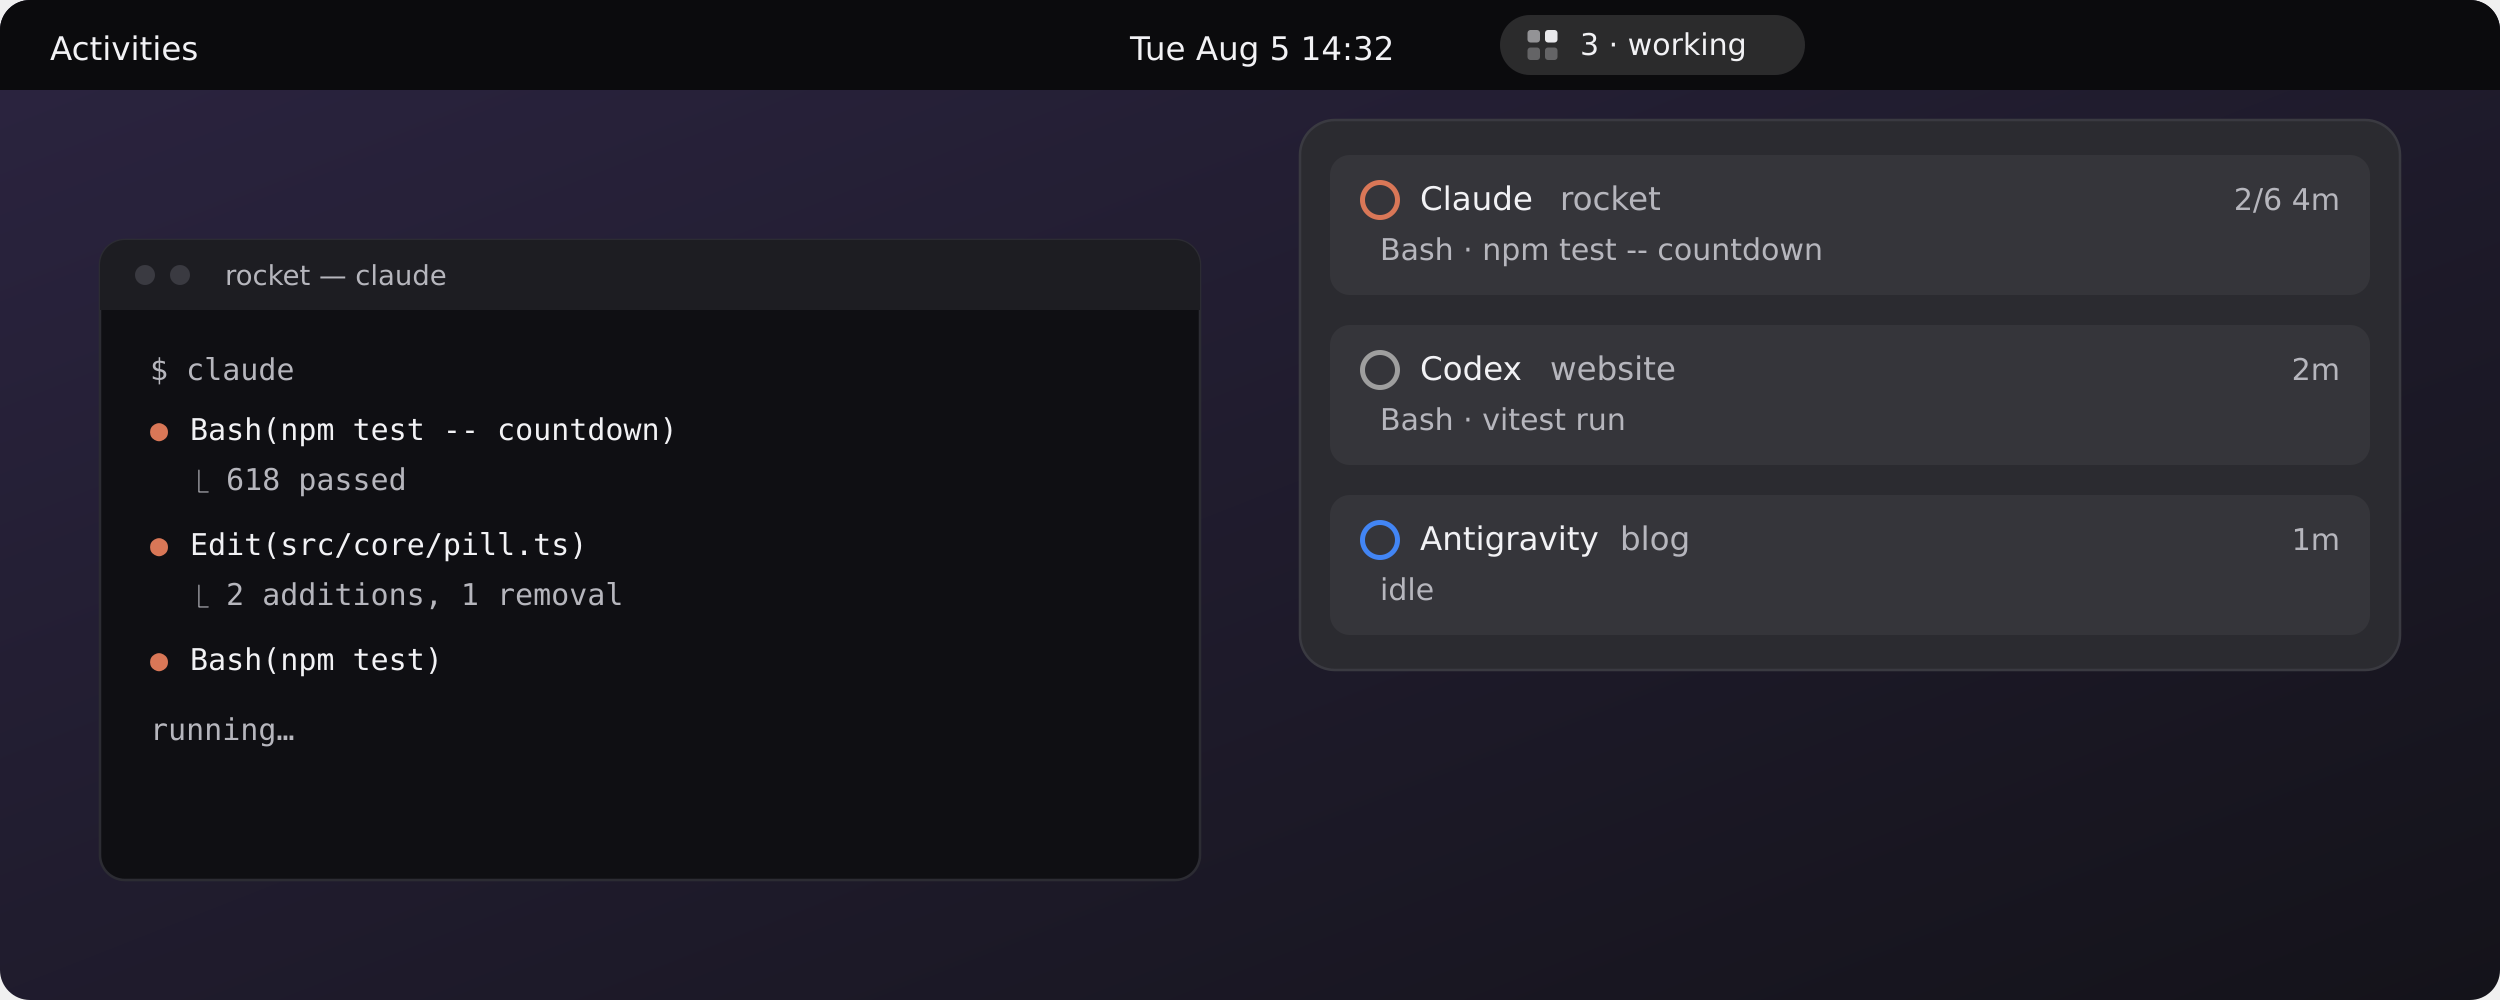
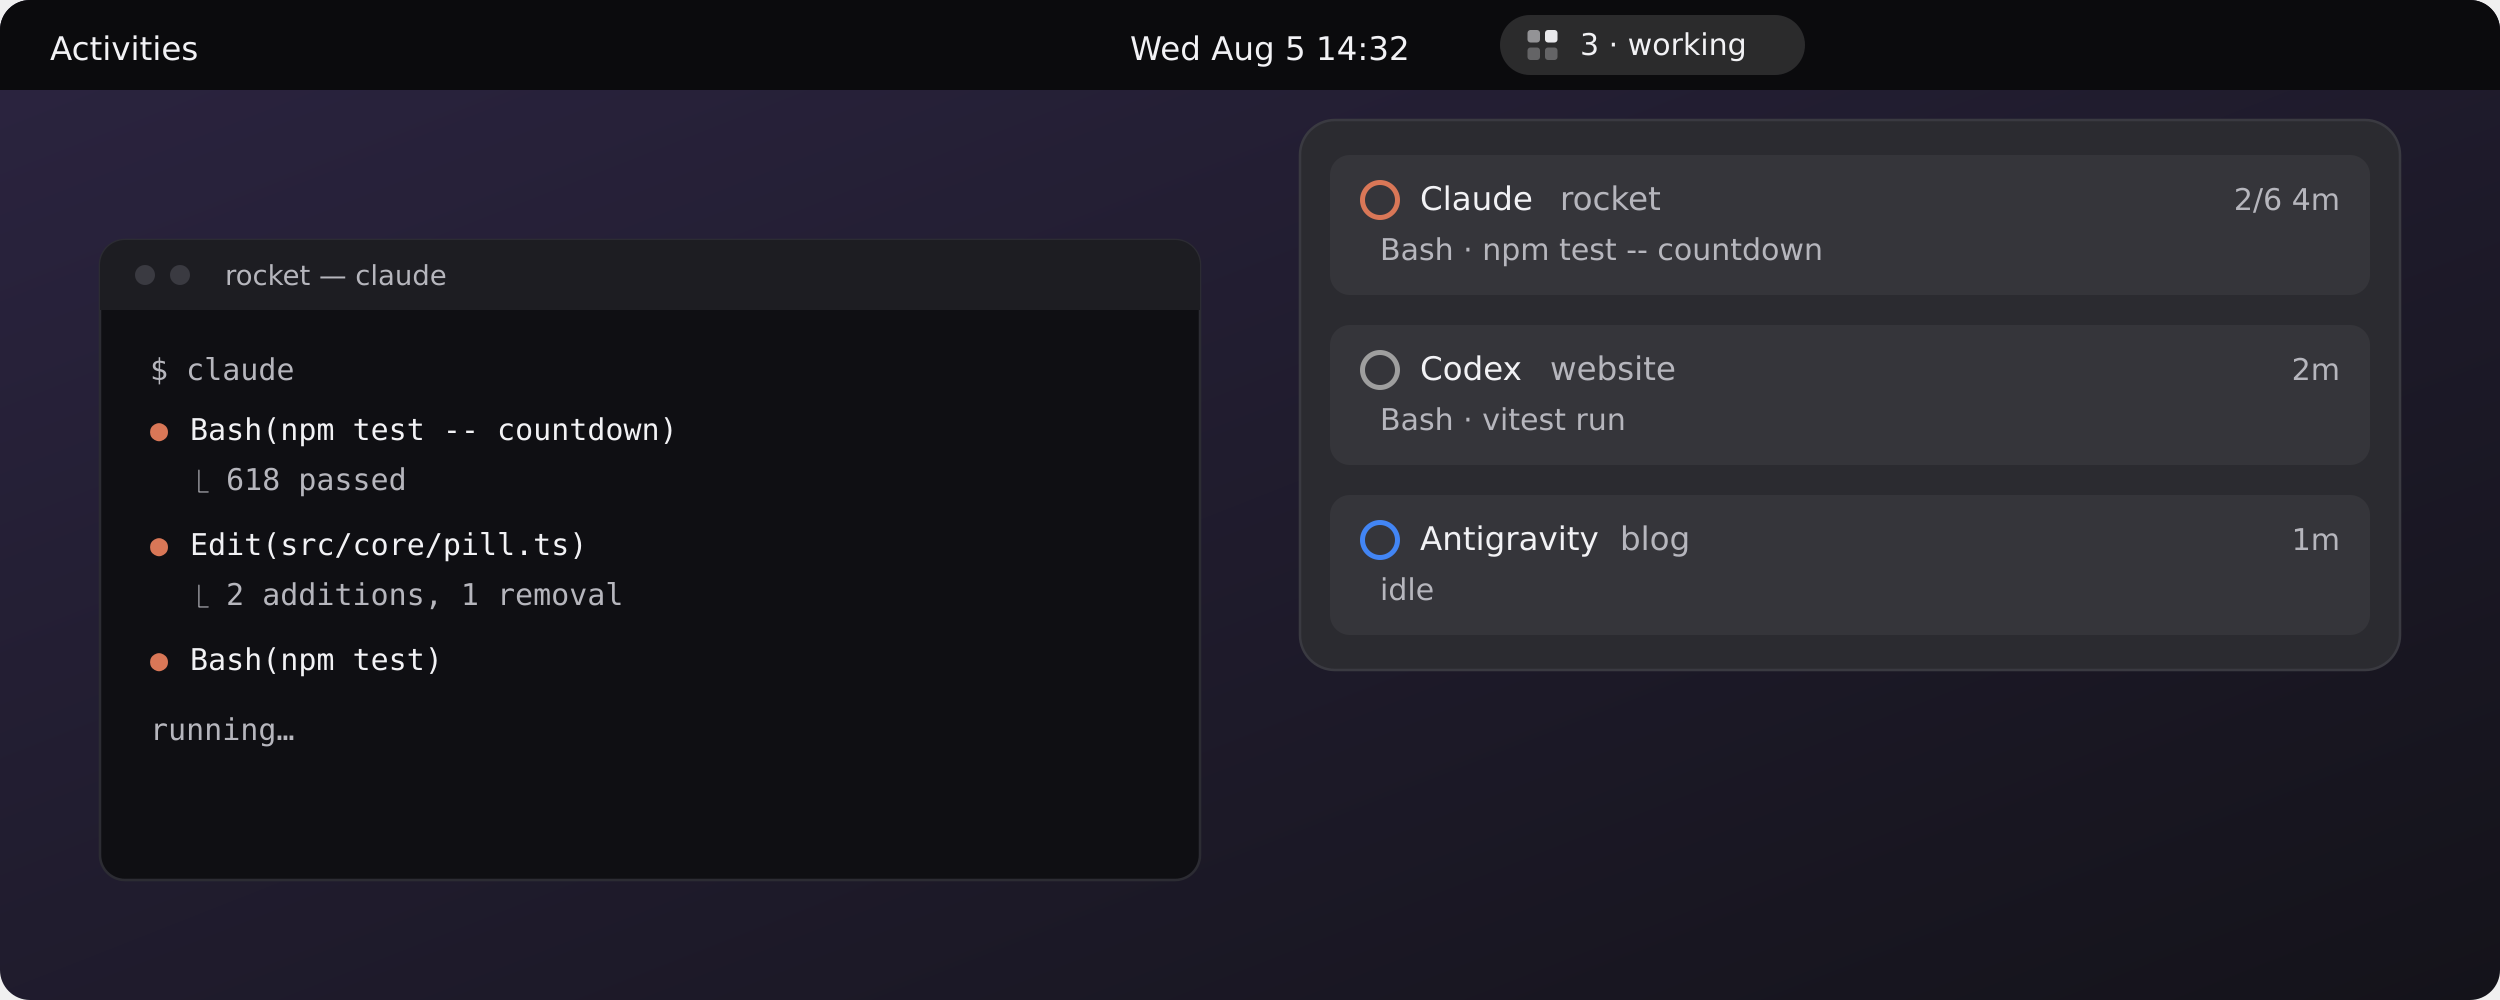
<svg xmlns="http://www.w3.org/2000/svg" viewBox="0 0 1000 400" width="1000" height="400" role="img">
  <defs>
    <linearGradient id="wall" x1="0" y1="0" x2="1" y2="1">
      <stop offset="0" stop-color="#2b2440" />
      <stop offset="1" stop-color="#14131a" />
    </linearGradient>
    <style>
      .ui { font-family: Cantarell, "DejaVu Sans", "Segoe UI", sans-serif; }
      .mono { font-family: ui-monospace, "DejaVu Sans Mono", "Courier New", monospace; }
      .dim { fill: #b6b6bd; }
      .bright { fill: #f2f2f5; }
    </style>
  </defs>
  <rect width="1000" height="400" rx="12" fill="url(#wall)" />
  <path d="M0 12a12 12 0 0 1 12-12h976a12 12 0 0 1 12 12v24H0z" fill="#0b0b0d" />
  <text class="ui bright" x="20" y="24" font-size="13">Activities</text>
-   <text class="ui bright" x="452" y="24" font-size="13">Tue Aug 5  14:32</text>
+   <text class="ui bright" x="452" y="24" font-size="13">Wed Aug 5  14:32</text>
  <rect x="600" y="6" width="122" height="24" rx="12" fill="#ffffff" fill-opacity="0.13" />
  <rect x="611" y="12" width="5" height="5" rx="1.2" fill="#e9e9ec" fill-opacity="0.55" />
  <rect x="618" y="12" width="5" height="5" rx="1.2" fill="#e9e9ec" />
  <rect x="611" y="19" width="5" height="5" rx="1.2" fill="#e9e9ec" fill-opacity="0.3" />
  <rect x="618" y="19" width="5" height="5" rx="1.2" fill="#e9e9ec" fill-opacity="0.3" />
  <text class="ui bright" x="632" y="22" font-size="12">3 · working</text>
  <rect x="40" y="96" width="440" height="256" rx="10" fill="#0f0f13" stroke="#2c2c33" />
  <path d="M40 106a10 10 0 0 1 10-10h420a10 10 0 0 1 10 10v18H40z" fill="#1d1d22" />
  <circle cx="58" cy="110" r="4" fill="#3a3a41" />
  <circle cx="72" cy="110" r="4" fill="#3a3a41" />
  <text class="ui dim" x="90" y="114" font-size="11">rocket — claude</text>
  <text class="mono dim" x="60" y="152" font-size="12">$ claude</text>
  <text class="mono" x="60" y="176" font-size="12" fill="#d97757">●</text>
  <text class="mono bright" x="76" y="176" font-size="12">Bash(npm test -- countdown)</text>
  <text class="mono dim" x="76" y="196" font-size="12">⎿  618 passed</text>
  <text class="mono" x="60" y="222" font-size="12" fill="#d97757">●</text>
  <text class="mono bright" x="76" y="222" font-size="12">Edit(src/core/pill.ts)</text>
  <text class="mono dim" x="76" y="242" font-size="12">⎿  2 additions, 1 removal</text>
  <text class="mono" x="60" y="268" font-size="12" fill="#d97757">●</text>
  <text class="mono bright" x="76" y="268" font-size="12">Bash(npm test)</text>
  <text class="mono dim" x="60" y="296" font-size="12">  running…</text>
  <rect x="520" y="48" width="440" height="220" rx="14" fill="#2b2b30" stroke="#3a3a41" />
  <rect x="532" y="62" width="416" height="56" rx="8" fill="#ffffff" fill-opacity="0.05" />
  <circle cx="552" cy="80" r="7" fill="none" stroke="#d97757" stroke-width="2" />
  <text class="ui bright" x="568" y="84" font-size="13">Claude</text>
  <text class="ui dim" x="624" y="84" font-size="13">rocket</text>
  <text class="ui dim" x="936" y="84" font-size="12" text-anchor="end">2/6   4m</text>
  <text class="ui dim" x="552" y="104" font-size="12">Bash · npm test -- countdown</text>
  <rect x="532" y="130" width="416" height="56" rx="8" fill="#ffffff" fill-opacity="0.05" />
  <circle cx="552" cy="148" r="7" fill="none" stroke="#9e9e9e" stroke-width="2" />
  <text class="ui bright" x="568" y="152" font-size="13">Codex</text>
  <text class="ui dim" x="620" y="152" font-size="13">website</text>
  <text class="ui dim" x="936" y="152" font-size="12" text-anchor="end">2m</text>
  <text class="ui dim" x="552" y="172" font-size="12">Bash · vitest run</text>
  <rect x="532" y="198" width="416" height="56" rx="8" fill="#ffffff" fill-opacity="0.05" />
  <circle cx="552" cy="216" r="7" fill="none" stroke="#4285f4" stroke-width="2" />
  <text class="ui bright" x="568" y="220" font-size="13">Antigravity</text>
  <text class="ui dim" x="648" y="220" font-size="13">blog</text>
  <text class="ui dim" x="936" y="220" font-size="12" text-anchor="end">1m</text>
  <text class="ui dim" x="552" y="240" font-size="12">idle</text>
</svg>
